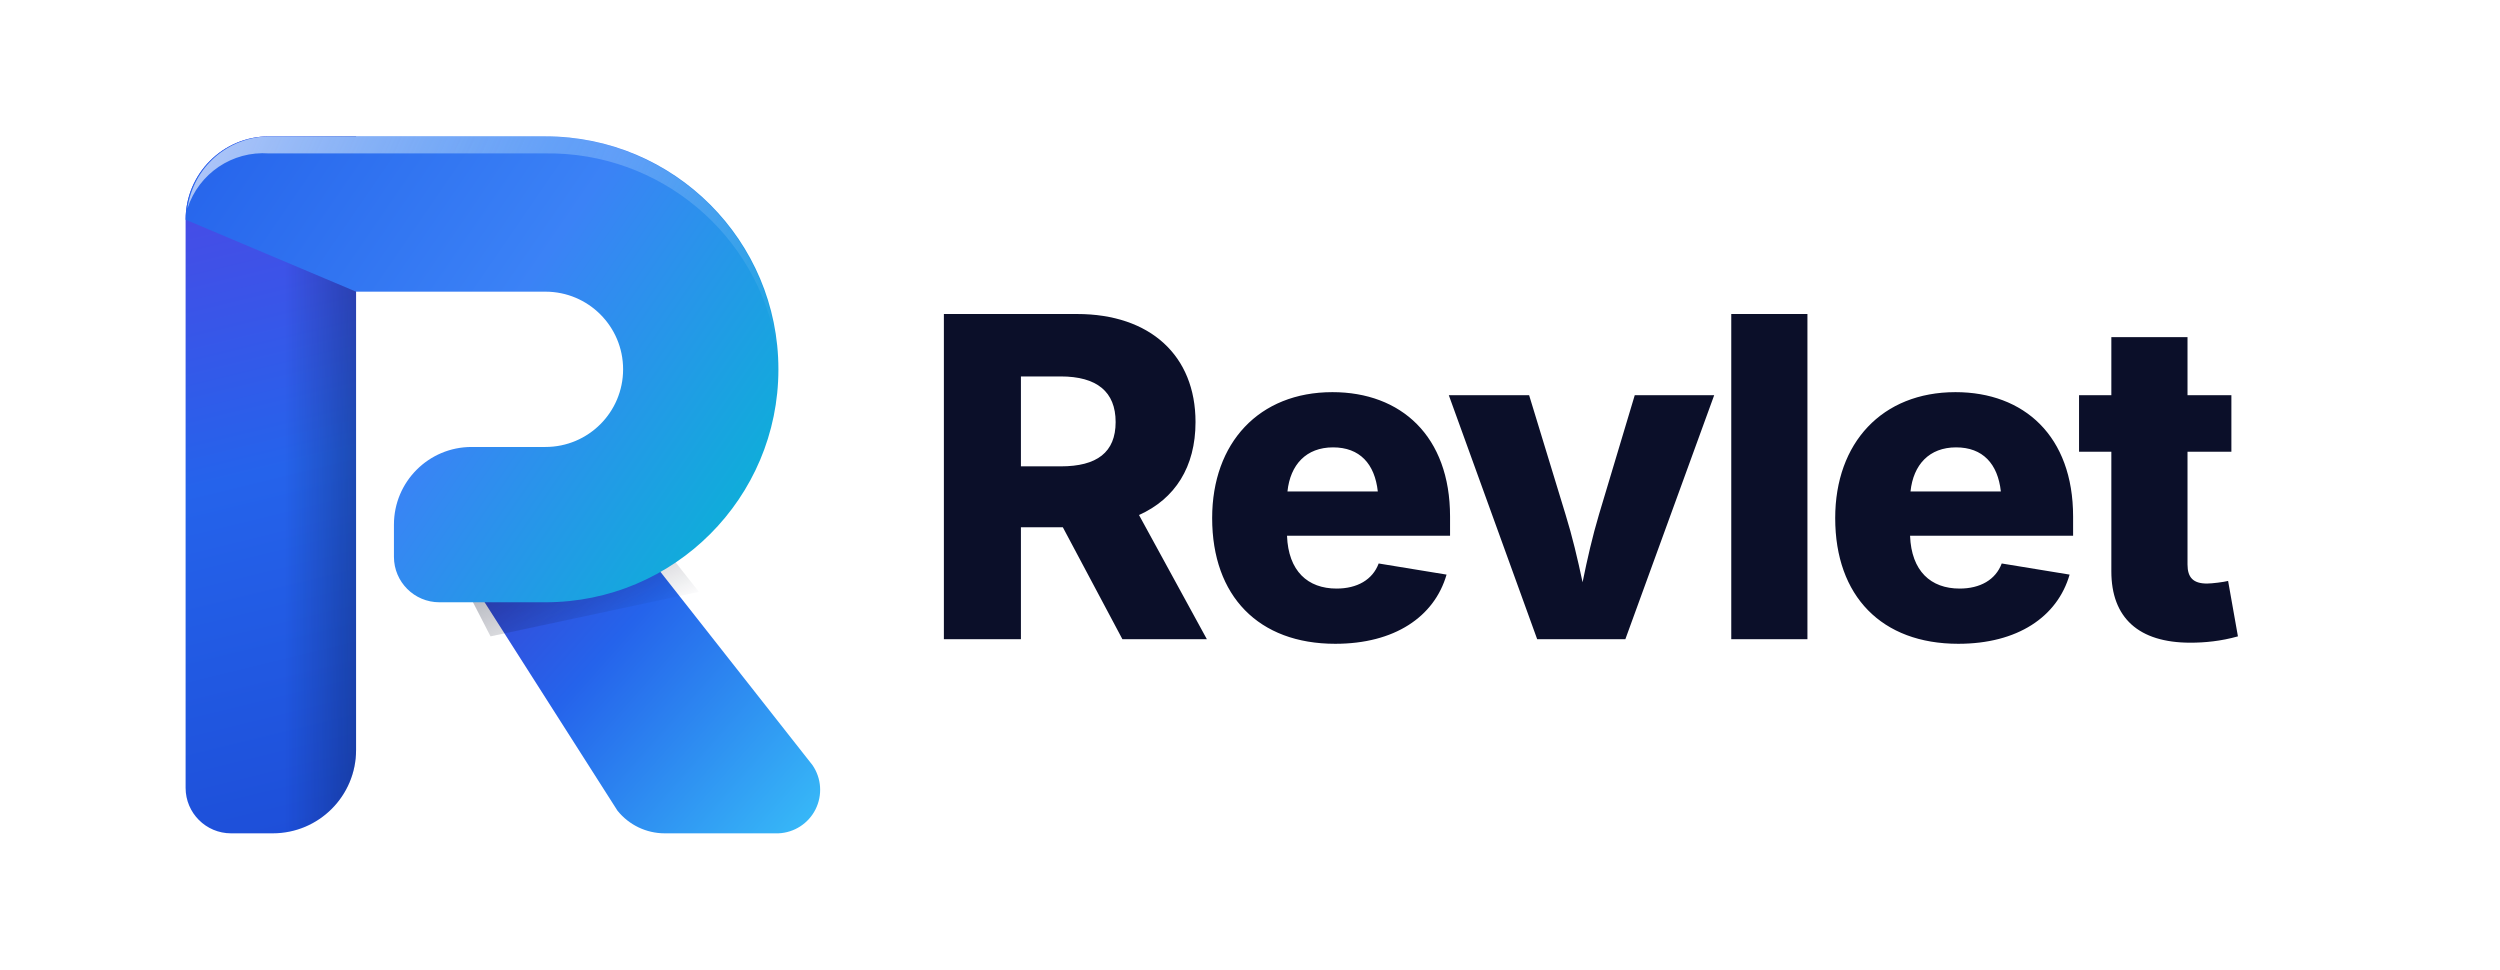
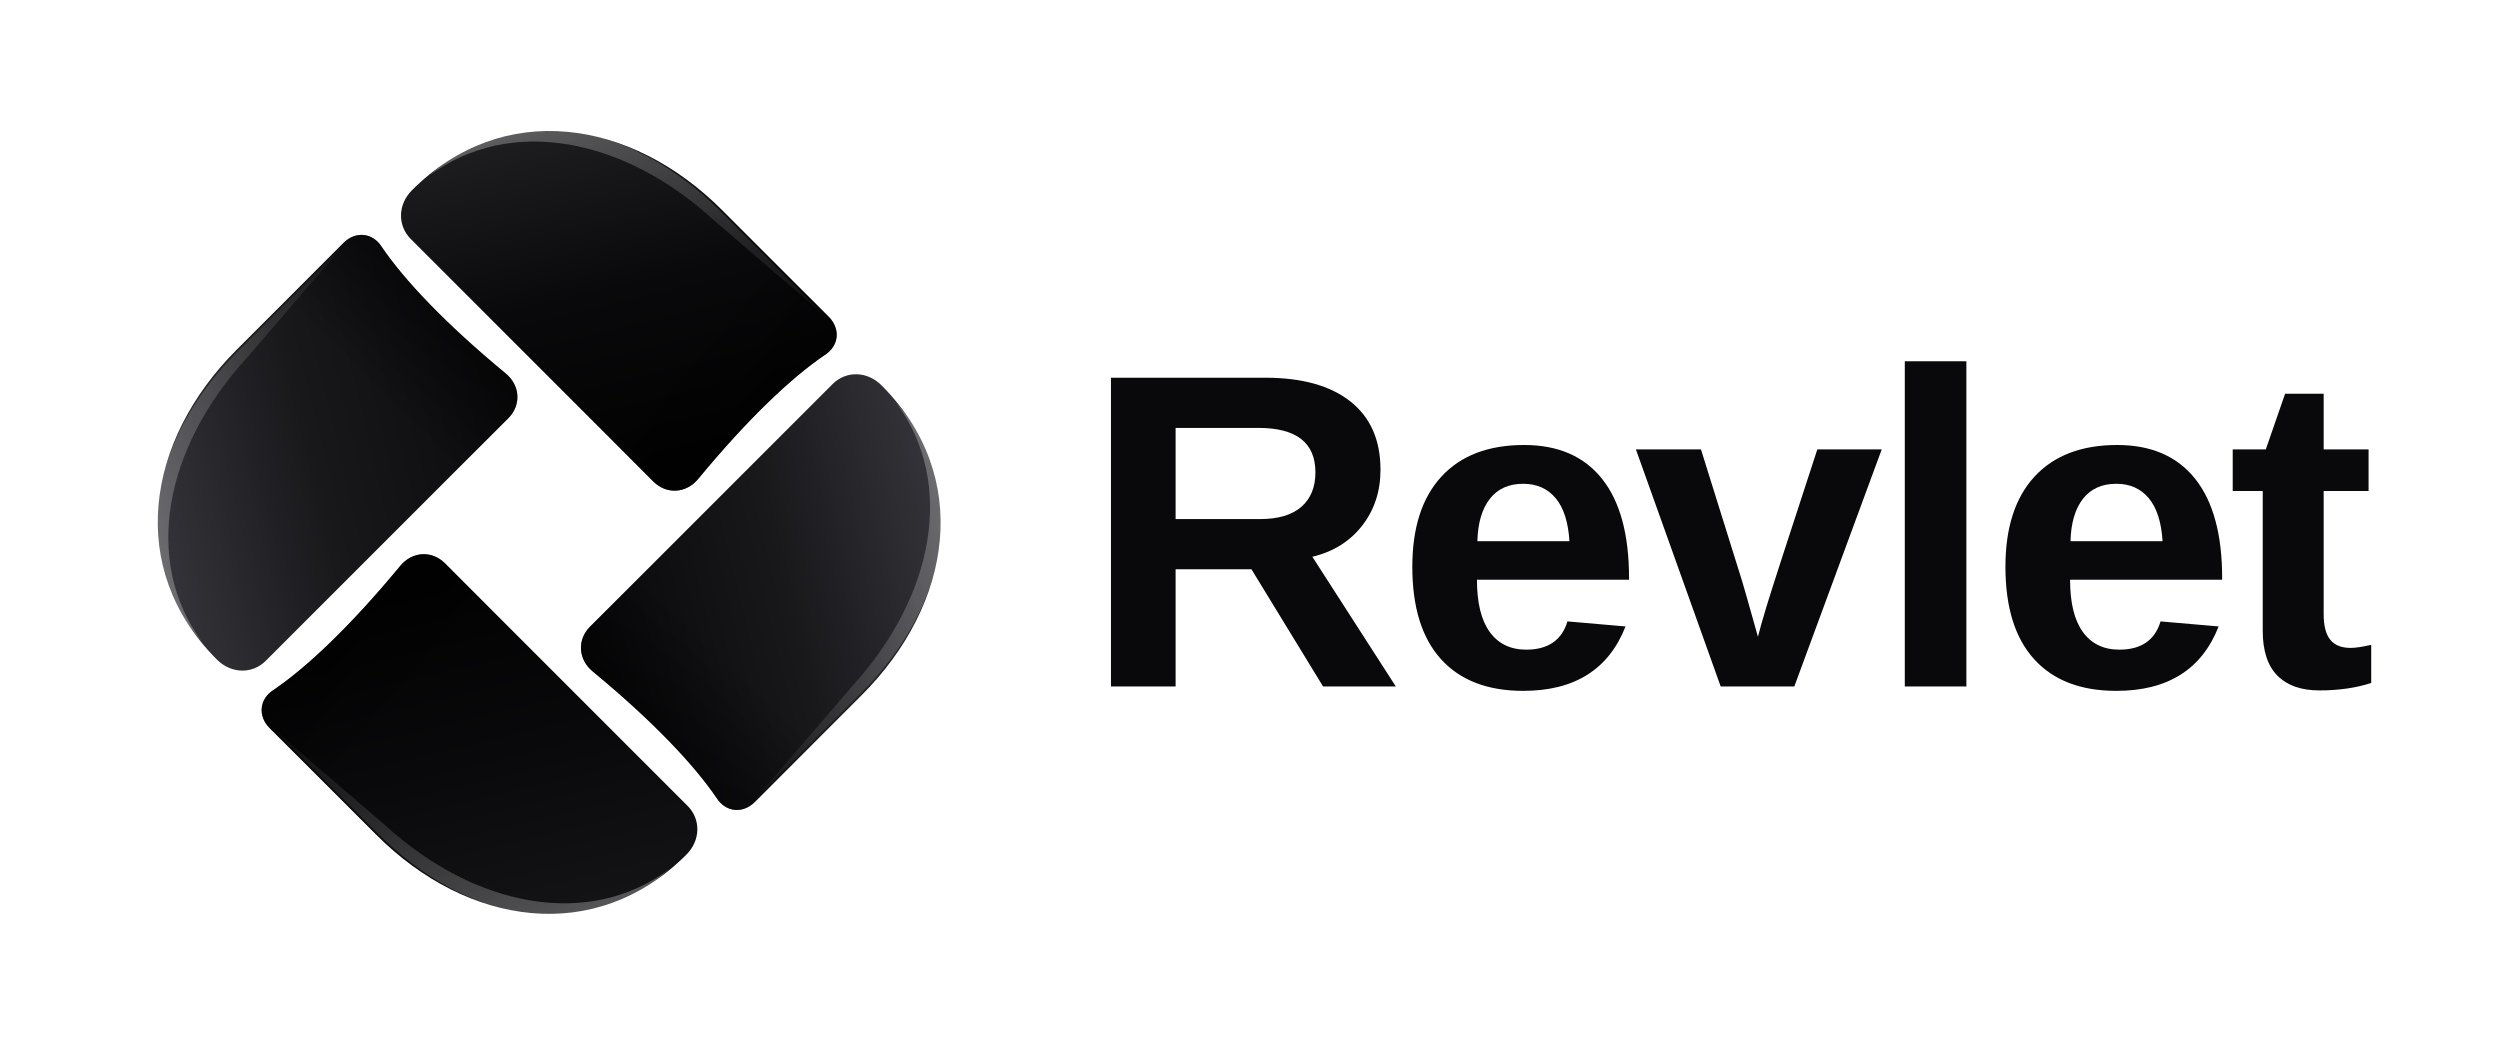
- <svg xmlns="http://www.w3.org/2000/svg" width="2640" height="1024" viewBox="0 0 2640 1024" fill="none" role="img" aria-label="Revlet Logo">
+ <svg xmlns="http://www.w3.org/2000/svg" width="2440" height="1024" viewBox="0 0 2440 1024" fill="none" role="img" aria-label="Revlet Logo">
  <defs>
-     <linearGradient id="rvl-pillar" x1="176" y1="144" x2="356" y2="880" gradientUnits="userSpaceOnUse">
-       <stop offset="0%" stop-color="#4F46E5" />
-       <stop offset="48%" stop-color="#2563EB" />
-       <stop offset="100%" stop-color="#1D4ED8" />
+     <linearGradient id="rvl-f0" x1="160" y1="140" x2="600" y2="410" gradientUnits="userSpaceOnUse">
+       <stop offset="0%" stop-color="#27272A" />
+       <stop offset="52%" stop-color="#09090B" />
+       <stop offset="100%" stop-color="#000000" />
    </linearGradient>
-     <linearGradient id="rvl-loop" x1="176" y1="144" x2="812" y2="580" gradientUnits="userSpaceOnUse">
-       <stop offset="0%" stop-color="#2563EB" />
-       <stop offset="50%" stop-color="#3B82F6" />
-       <stop offset="100%" stop-color="#06B6D4" />
+     <linearGradient id="rvl-f1" x1="160" y1="140" x2="600" y2="410" gradientUnits="userSpaceOnUse">
+       <stop offset="0%" stop-color="#3F3F46" />
+       <stop offset="52%" stop-color="#18181B" />
+       <stop offset="100%" stop-color="#050507" />
    </linearGradient>
-     <linearGradient id="rvl-wing" x1="440" y1="520" x2="848" y2="880" gradientUnits="userSpaceOnUse">
-       <stop offset="0%" stop-color="#4338CA" />
-       <stop offset="45%" stop-color="#2563EB" />
-       <stop offset="100%" stop-color="#38BDF8" />
+     <linearGradient id="rvl-f2" x1="160" y1="140" x2="600" y2="410" gradientUnits="userSpaceOnUse">
+       <stop offset="0%" stop-color="#18181B" />
+       <stop offset="52%" stop-color="#09090B" />
+       <stop offset="100%" stop-color="#000000" />
    </linearGradient>
-     <linearGradient id="rvl-crease" x1="520" y1="540" x2="590" y2="690" gradientUnits="userSpaceOnUse">
-       <stop offset="0%" stop-color="#060B26" stop-opacity="0.48" />
-       <stop offset="100%" stop-color="#060B26" stop-opacity="0" />
+     <linearGradient id="rvl-f3" x1="160" y1="140" x2="600" y2="410" gradientUnits="userSpaceOnUse">
+       <stop offset="0%" stop-color="#3F3F46" />
+       <stop offset="52%" stop-color="#18181B" />
+       <stop offset="100%" stop-color="#09090B" />
    </linearGradient>
-     <linearGradient id="rvl-bevel" x1="280" y1="310" x2="356" y2="310" gradientUnits="userSpaceOnUse">
-       <stop offset="0%" stop-color="#060B26" stop-opacity="0" />
-       <stop offset="100%" stop-color="#060B26" stop-opacity="0.28" />
-     </linearGradient>
-     <linearGradient id="rvl-rim" x1="180" y1="144" x2="800" y2="420" gradientUnits="userSpaceOnUse">
-       <stop offset="0%" stop-color="#FFFFFF" stop-opacity="0.65" />
-       <stop offset="55%" stop-color="#BAE6FD" stop-opacity="0.32" />
+     <linearGradient id="rvl-rim" x1="156" y1="144" x2="580" y2="260" gradientUnits="userSpaceOnUse">
+       <stop offset="0%" stop-color="#FFFFFF" stop-opacity="0.32" />
+       <stop offset="65%" stop-color="#FFFFFF" stop-opacity="0.10" />
      <stop offset="100%" stop-color="#FFFFFF" stop-opacity="0" />
    </linearGradient>
+     <linearGradient id="rvl-tuck" x1="480" y1="270" x2="600" y2="270" gradientUnits="userSpaceOnUse">
+       <stop offset="0%" stop-color="#000000" stop-opacity="0" />
+       <stop offset="100%" stop-color="#000000" stop-opacity="0.52" />
+     </linearGradient>
  </defs>
-   <g transform="translate(20, 0)">
-     <path d="       M 428 536       L 624 536       L 838 808       A 46 46 0 0 1 802 880       L 682 880       A 64 64 0 0 1 632 856       Z     " fill="url(#rvl-wing)" />
-     <path d="       M 428 536       L 648 536       L 718 625       L 498 672       Z     " fill="url(#rvl-crease)" />
-     <clipPath id="rvl-pillar-clip">
-       <path d="         M 176 232         A 88 88 0 0 1 264 144         L 356 144         L 356 792         A 88 88 0 0 1 268 880         L 224 880         A 48 48 0 0 1 176 832         Z       " />
+   <g transform="translate(24, 0)">
+     <clipPath id="rvl-blade-clip">
+       <path d="     M 156 364     C 156 226, 268 144, 406 144     L 568 144     C 586 144, 598 158, 594 176     C 586 218, 584 282, 592 366     C 594 386, 580 402, 560 402     L 192 402     C 172 402, 156 386, 156 364     Z   " />
    </clipPath>
-     <path d="       M 176 232       A 88 88 0 0 1 264 144       L 356 144       L 356 792       A 88 88 0 0 1 268 880       L 224 880       A 48 48 0 0 1 176 832       Z     " fill="url(#rvl-pillar)" />
-     <rect x="276" y="144" width="80" height="736" fill="url(#rvl-bevel)" clip-path="url(#rvl-pillar-clip)" />
-     <path d="       M 176 232       A 88 88 0 0 1 264 144       L 556 144       A 246 246 0 0 1 802 390       A 246 246 0 0 1 556 636       L 444 636       A 48 48 0 0 1 396 588       L 396 554       A 82 82 0 0 1 478 472       L 556 472       A 82 82 0 0 0 638 390       A 82 82 0 0 0 556 308       L 356 308       L 176 232       Z     " fill="url(#rvl-loop)" />
-     <path d="       M 178 220       A 88 88 0 0 1 264 144       L 556 144       A 246 246 0 0 1 800 366       A 244 244 0 0 0 556 162       L 264 162       A 84 84 0 0 0 178 220       Z     " fill="url(#rvl-rim)" />
+     <g transform="rotate(45 512 512) scale(0.91) translate(49 49)">
+       <g transform="rotate(0 512 512)">
+         <path d="     M 156 364     C 156 226, 268 144, 406 144     L 568 144     C 586 144, 598 158, 594 176     C 586 218, 584 282, 592 366     C 594 386, 580 402, 560 402     L 192 402     C 172 402, 156 386, 156 364     Z   " fill="url(#rvl-f0)" />
+         <rect x="470" y="144" width="130" height="258" fill="url(#rvl-tuck)" clip-path="url(#rvl-blade-clip)" />
+         <path d="         M 158 340         C 164 218, 272 146, 406 146         L 566 146         L 406 158         C 278 164, 174 232, 158 340         Z       " fill="url(#rvl-rim)" />
+       </g>
+       <g transform="rotate(90 512 512)">
+         <path d="     M 156 364     C 156 226, 268 144, 406 144     L 568 144     C 586 144, 598 158, 594 176     C 586 218, 584 282, 592 366     C 594 386, 580 402, 560 402     L 192 402     C 172 402, 156 386, 156 364     Z   " fill="url(#rvl-f1)" />
+         <rect x="470" y="144" width="130" height="258" fill="url(#rvl-tuck)" clip-path="url(#rvl-blade-clip)" />
+         <path d="         M 158 340         C 164 218, 272 146, 406 146         L 566 146         L 406 158         C 278 164, 174 232, 158 340         Z       " fill="url(#rvl-rim)" />
+       </g>
+       <g transform="rotate(180 512 512)">
+         <path d="     M 156 364     C 156 226, 268 144, 406 144     L 568 144     C 586 144, 598 158, 594 176     C 586 218, 584 282, 592 366     C 594 386, 580 402, 560 402     L 192 402     C 172 402, 156 386, 156 364     Z   " fill="url(#rvl-f2)" />
+         <rect x="470" y="144" width="130" height="258" fill="url(#rvl-tuck)" clip-path="url(#rvl-blade-clip)" />
+         <path d="         M 158 340         C 164 218, 272 146, 406 146         L 566 146         L 406 158         C 278 164, 174 232, 158 340         Z       " fill="url(#rvl-rim)" />
+       </g>
+       <g transform="rotate(270 512 512)">
+         <path d="     M 156 364     C 156 226, 268 144, 406 144     L 568 144     C 586 144, 598 158, 594 176     C 586 218, 584 282, 592 366     C 594 386, 580 402, 560 402     L 192 402     C 172 402, 156 386, 156 364     Z   " fill="url(#rvl-f3)" />
+         <rect x="470" y="144" width="130" height="258" fill="url(#rvl-tuck)" clip-path="url(#rvl-blade-clip)" />
+         <path d="         M 158 340         C 164 218, 272 146, 406 146         L 566 146         L 406 158         C 278 164, 174 232, 158 340         Z       " fill="url(#rvl-rim)" />
+       </g>
+     </g>
  </g>
-   <text x="970" y="675" font-family="-apple-system, BlinkMacSystemFont, 'SF Pro Display', 'Inter', 'Helvetica Neue', Arial, sans-serif" font-size="472" font-weight="800" letter-spacing="-14" fill="#0B0F29">Revlet</text>
+   <text x="1055" y="670" font-family="-apple-system, BlinkMacSystemFont, 'SF Pro Display', 'Avenir Next', 'Helvetica Neue', Arial, sans-serif" font-size="438" font-weight="700" letter-spacing="-10" fill="#09090B">Revlet</text>
</svg>
